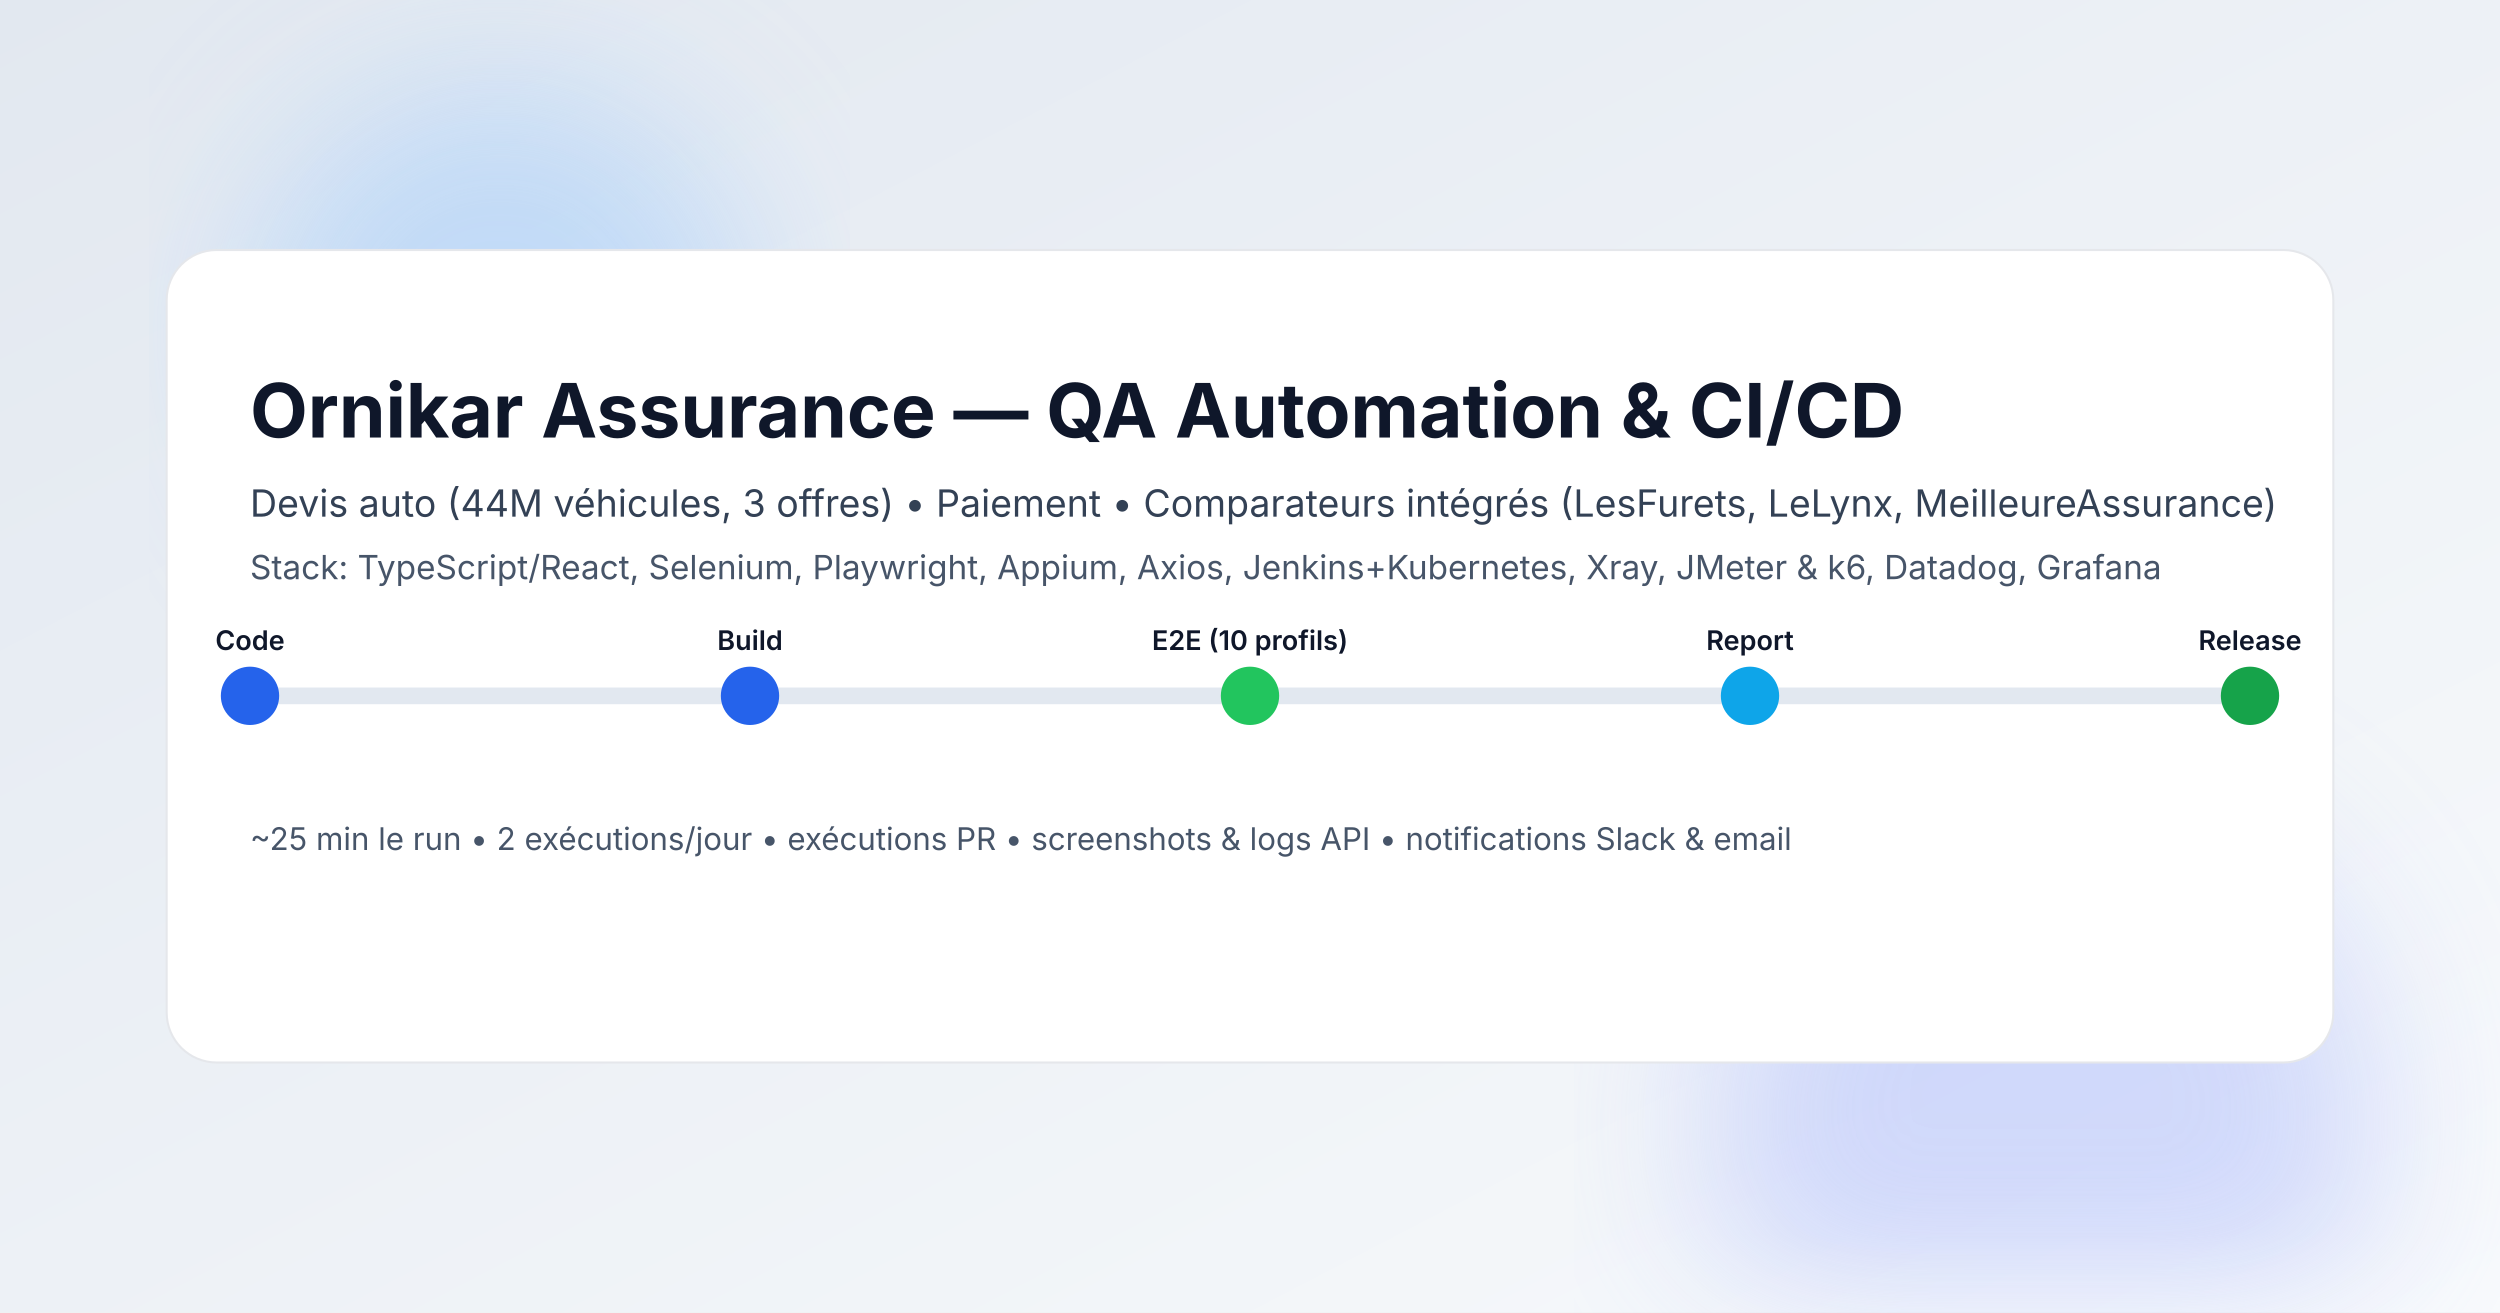
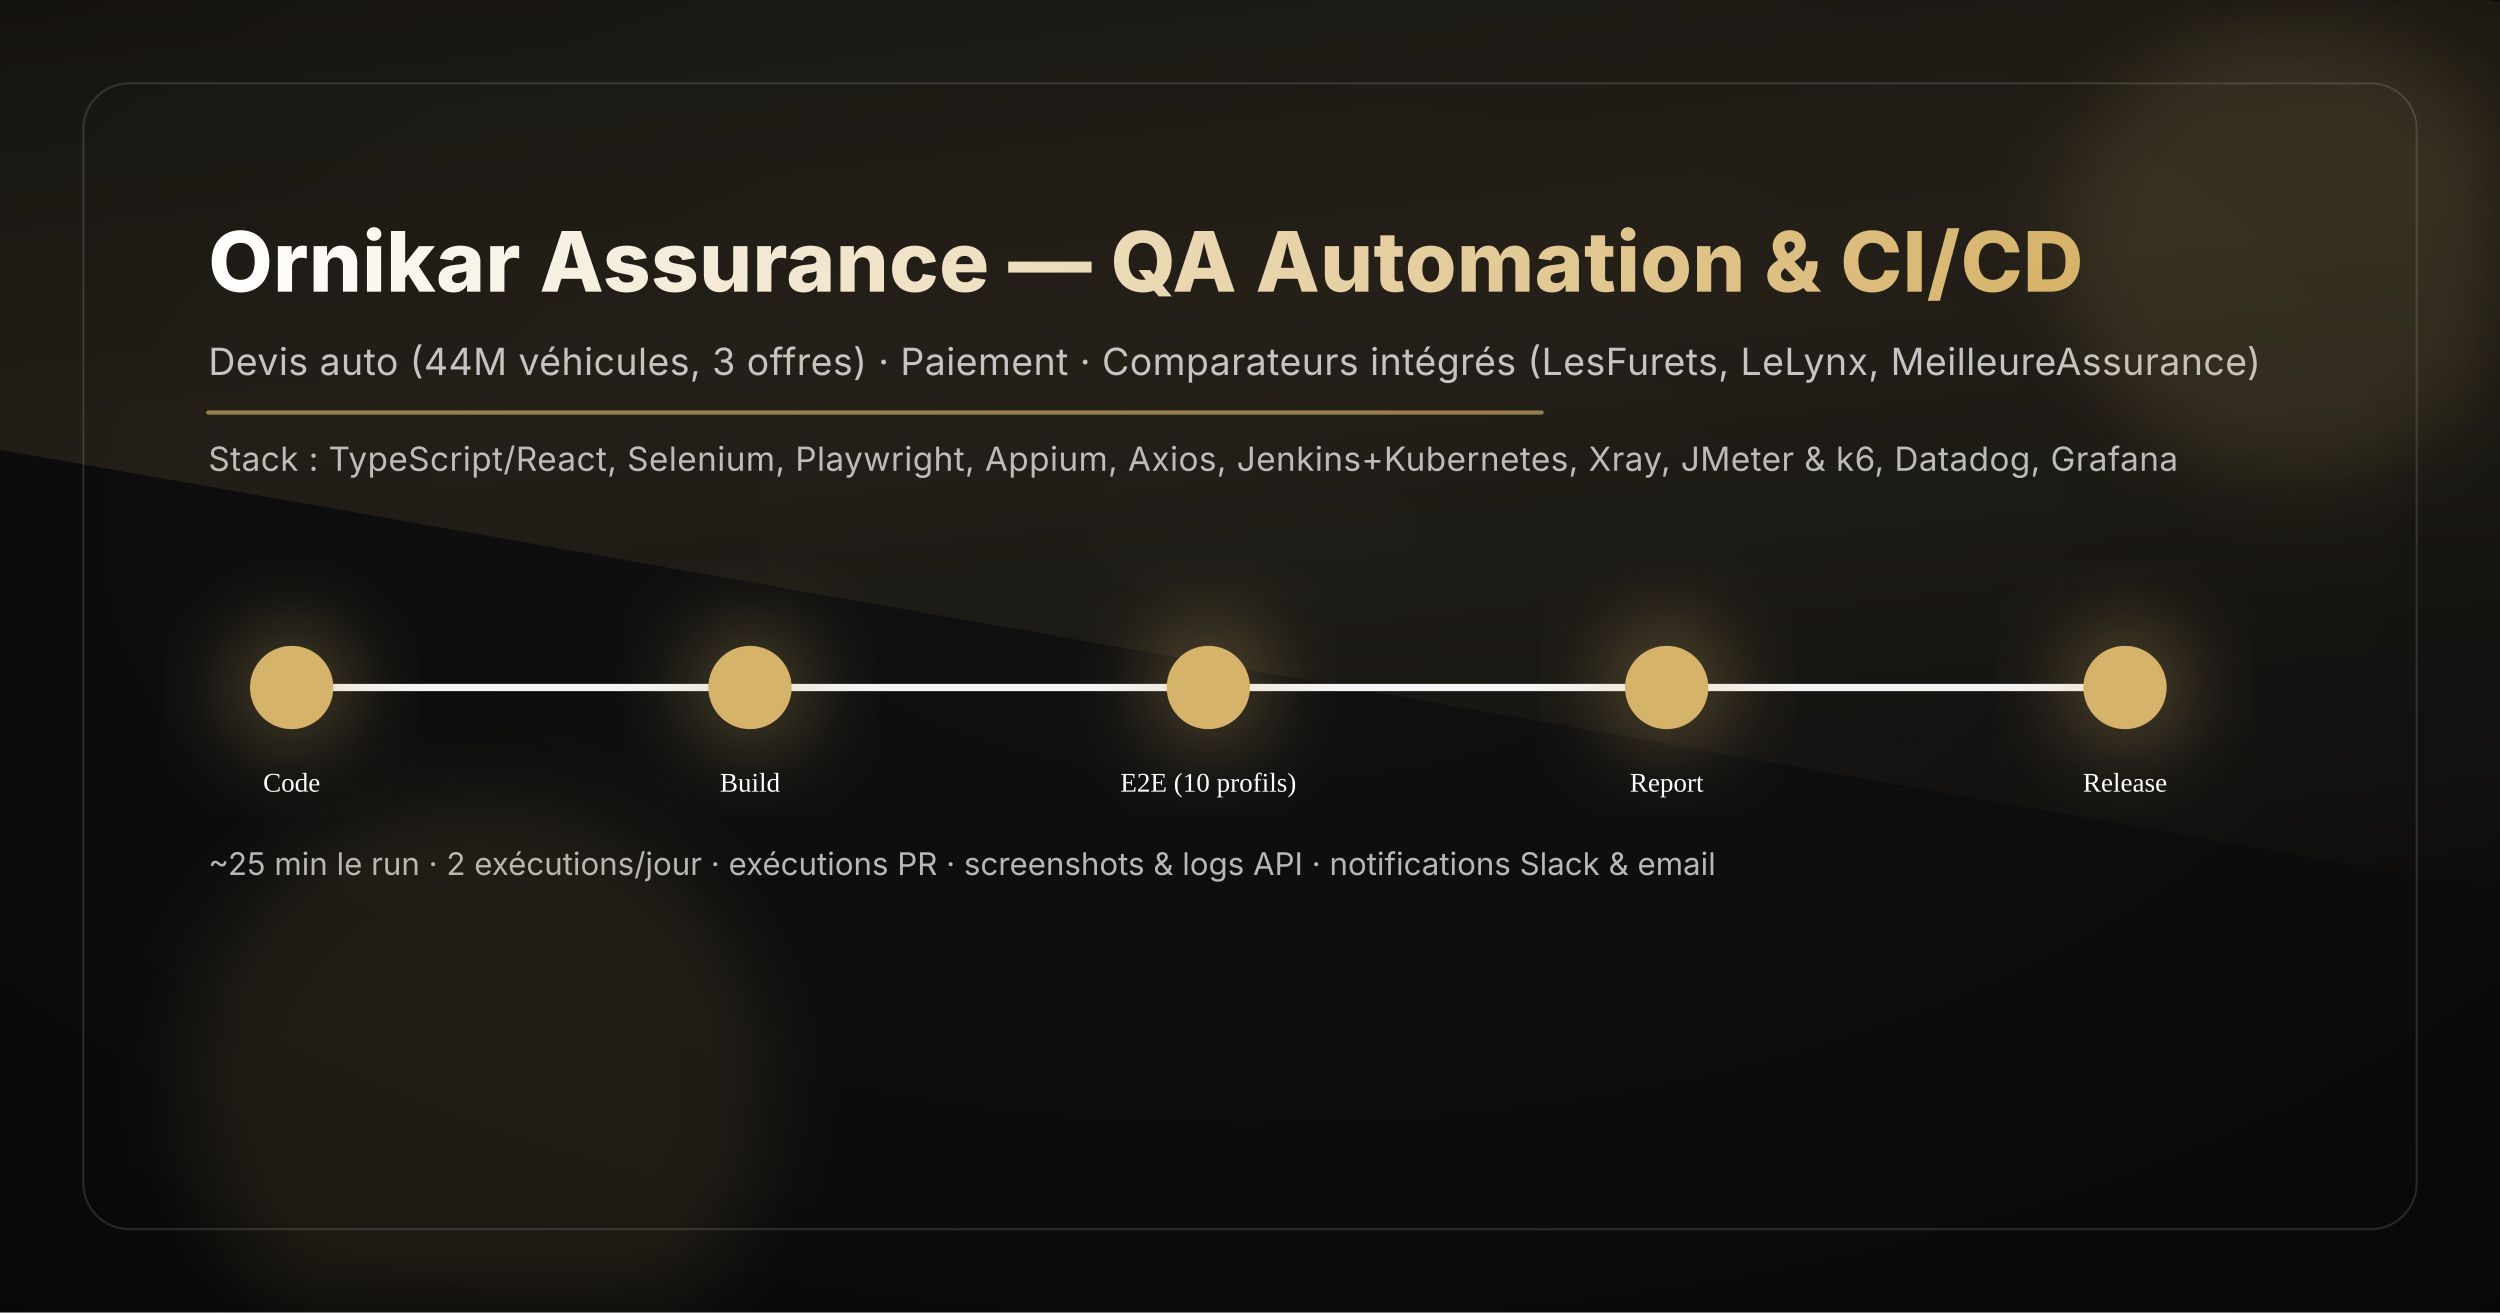
- <svg xmlns="http://www.w3.org/2000/svg" width="1200" height="630" viewBox="0 0 1200 630">
+ <svg xmlns="http://www.w3.org/2000/svg" role="img" width="1200" height="630" viewBox="0 0 1200 630">
  <defs>
-     <linearGradient id="g" x1="0" y1="0" x2="1" y2="1">
-       <stop offset="0" stop-color="#e2e8f0" />
-       <stop offset="1" stop-color="#f8fafc" />
+     <radialGradient id="bg-vignette" cx="50%" cy="40%" r="80%">
+       <stop offset="0" stop-color="#101010" />
+       <stop offset="0.65" stop-color="#0C0C0C" />
+       <stop offset="1" stop-color="#070707" />
+     </radialGradient>
+     <linearGradient id="sheen" x1="0" y1="0" x2="1" y2="1">
+       <stop offset="0" stop-color="#D6B36A" stop-opacity="0" />
+       <stop offset="0.45" stop-color="#D6B36A" stop-opacity=".10" />
+       <stop offset="0.55" stop-color="#D6B36A" stop-opacity=".12" />
+       <stop offset="1" stop-color="#D6B36A" stop-opacity="0" />
    </linearGradient>
-     <filter id="soft" x="-20%" y="-20%" width="140%" height="140%">
-       <feGaussianBlur stdDeviation="40" />
+     <filter id="soft" x="-40%" y="-40%" width="180%" height="180%">
+       <feGaussianBlur stdDeviation="18" />
    </filter>
+     <filter id="softWhite" x="-40%" y="-40%" width="180%" height="180%">
+       <feGaussianBlur stdDeviation="6" />
+     </filter>
+     <linearGradient id="titleGrad" x1="0" y1="0" x2="1" y2="0">
+       <stop offset="0" stop-color="#FFFFFF" />
+       <stop offset="1" stop-color="#D6B36A" />
+     </linearGradient>
  </defs>
-   <rect width="1200" height="630" fill="url(#g)" />
-   <circle cx="240" cy="160" r="120" fill="#93c5fd" filter="url(#soft)" opacity="0.45" />
-   <circle cx="980" cy="540" r="160" fill="#a5b4fc" filter="url(#soft)" opacity="0.45" />
-   <rect x="80" y="120" width="1040" height="390" rx="24" fill="#ffffff" stroke="#e5e7eb" />
-   <g font-family="Inter, system-ui, -apple-system, Segoe UI, Roboto, Arial" fill="#0f172a">
-     <text x="120" y="210" font-size="36" font-weight="700">Ornikar Assurance — QA Automation &amp; CI/CD</text>
-     <text x="120" y="248" font-size="18" fill="#334155">Devis auto (44M véhicules, 3 offres) • Paiement • Comparateurs intégrés (LesFurets, LeLynx, MeilleureAssurance)</text>
-     <text x="120" y="278" font-size="16" fill="#475569">Stack: TypeScript/React, Selenium, Playwright, Appium, Axios, Jenkins+Kubernetes, Xray, JMeter &amp; k6, Datadog, Grafana</text>
-     <g transform="translate(120,330)">
-       <rect x="0" y="0" width="960" height="8" rx="4" fill="#e2e8f0" />
-       <g text-anchor="middle" font-size="13" fill="#334155">
-         <g transform="translate(0,0)">
-           <circle cx="0" cy="4" r="14" fill="#2563eb" />
-           <text x="0" y="-18" font-weight="600" fill="#0f172a">Code</text>
-         </g>
-         <g transform="translate(240,0)">
-           <circle cx="0" cy="4" r="14" fill="#2563eb" />
-           <text x="0" y="-18" font-weight="600" fill="#0f172a">Build</text>
-         </g>
-         <g transform="translate(480,0)">
-           <circle cx="0" cy="4" r="14" fill="#22c55e" />
-           <text x="0" y="-18" font-weight="600" fill="#0f172a">E2E (10 profils)</text>
-         </g>
-         <g transform="translate(720,0)">
-           <circle cx="0" cy="4" r="14" fill="#0ea5e9" />
-           <text x="0" y="-18" font-weight="600" fill="#0f172a">Report</text>
-         </g>
-         <g transform="translate(960,0)">
-           <circle cx="0" cy="4" r="14" fill="#16a34a" />
-           <text x="0" y="-18" font-weight="600" fill="#0f172a">Release</text>
-         </g>
-       </g>
+   <rect width="1200" height="630" fill="url(#bg-vignette)" />
+   <rect x="-120" y="-100" width="1440" height="420" fill="url(#sheen)" transform="rotate(10 600 210)" opacity=".9" />
+   <rect x="40" y="40" width="1120" height="550" rx="22" fill="none" stroke="#FFFFFF20" />
+   <g font-family="Inter, system-ui, -apple-system, Segoe UI, Roboto, Arial" letter-spacing=".2px">
+     <text x="100" y="140" font-size="40" font-weight="800" fill="url(#titleGrad)">
+       Ornikar Assurance — QA Automation &amp; CI/CD
+     </text>
+     <text x="100" y="180" font-size="18" fill="#EDEDEDCC">
+       Devis auto (44M véhicules, 3 offres) · Paiement · Comparateurs intégrés (LesFurets, LeLynx, MeilleureAssurance)
+     </text>
+     <line x1="100" y1="198" x2="740" y2="198" stroke="#D6B36A" stroke-width="2" stroke-linecap="round" opacity=".65" />
+     <text x="100" y="226" font-size="16" fill="#FFFFFFB3">
+       Stack : TypeScript/React, Selenium, Playwright, Appium, Axios, Jenkins+Kubernetes, Xray, JMeter &amp; k6, Datadog, Grafana
+     </text>
+   </g>
+   <g transform="translate(0,0)">
+     <path d="M140 330 L1020 330" stroke="#FFFFFF" stroke-width="3.5" stroke-linecap="round" opacity=".95" />
+     <path d="M140 330 L1020 330" stroke="#FFFFFF" stroke-width="8" stroke-linecap="round" opacity=".25" filter="url(#softWhite)" />
+     <g transform="translate(140,330)">
+       <circle r="20" fill="#D6B36A" />
+       <circle r="34" fill="#D6B36A" opacity=".25" filter="url(#soft)" />
+       <text x="0" y="50" font-size="13" fill="#FFFFFF" text-anchor="middle">Code</text>
    </g>
-     <text x="120" y="408" font-size="15" fill="#475569">~25 min le run • 2 exécutions/jour • exécutions PR • screenshots &amp; logs API • notifications Slack &amp; email</text>
+     <g transform="translate(360,330)">
+       <circle r="20" fill="#D6B36A" />
+       <circle r="34" fill="#D6B36A" opacity=".25" filter="url(#soft)" />
+       <text x="0" y="50" font-size="13" fill="#FFFFFF" text-anchor="middle">Build</text>
+     </g>
+     <g transform="translate(580,330)">
+       <circle r="20" fill="#D6B36A" />
+       <circle r="34" fill="#D6B36A" opacity=".25" filter="url(#soft)" />
+       <text x="0" y="50" font-size="13" fill="#FFFFFF" text-anchor="middle">E2E (10 profils)</text>
+     </g>
+     <g transform="translate(800,330)">
+       <circle r="20" fill="#D6B36A" />
+       <circle r="34" fill="#D6B36A" opacity=".25" filter="url(#soft)" />
+       <text x="0" y="50" font-size="13" fill="#FFFFFF" text-anchor="middle">Report</text>
+     </g>
+     <g transform="translate(1020,330)">
+       <circle r="20" fill="#D6B36A" />
+       <circle r="34" fill="#D6B36A" opacity=".25" filter="url(#soft)" />
+       <text x="0" y="50" font-size="13" fill="#FFFFFF" text-anchor="middle">Release</text>
+     </g>
  </g>
+   <text x="100" y="420" font-family="Inter, system-ui, -apple-system, Segoe UI, Roboto, Arial" font-size="15" fill="#FFFFFFB3">
+     ~25 min le run · 2 exécutions/jour · exécutions PR · screenshots &amp; logs API · notifications Slack &amp; email
+   </text>
+   <circle cx="1100" cy="120" r="110" fill="#D6B36A" opacity=".12" filter="url(#soft)" />
+   <circle cx="230" cy="520" r="140" fill="#D6B36A" opacity=".10" filter="url(#soft)" />
</svg>
